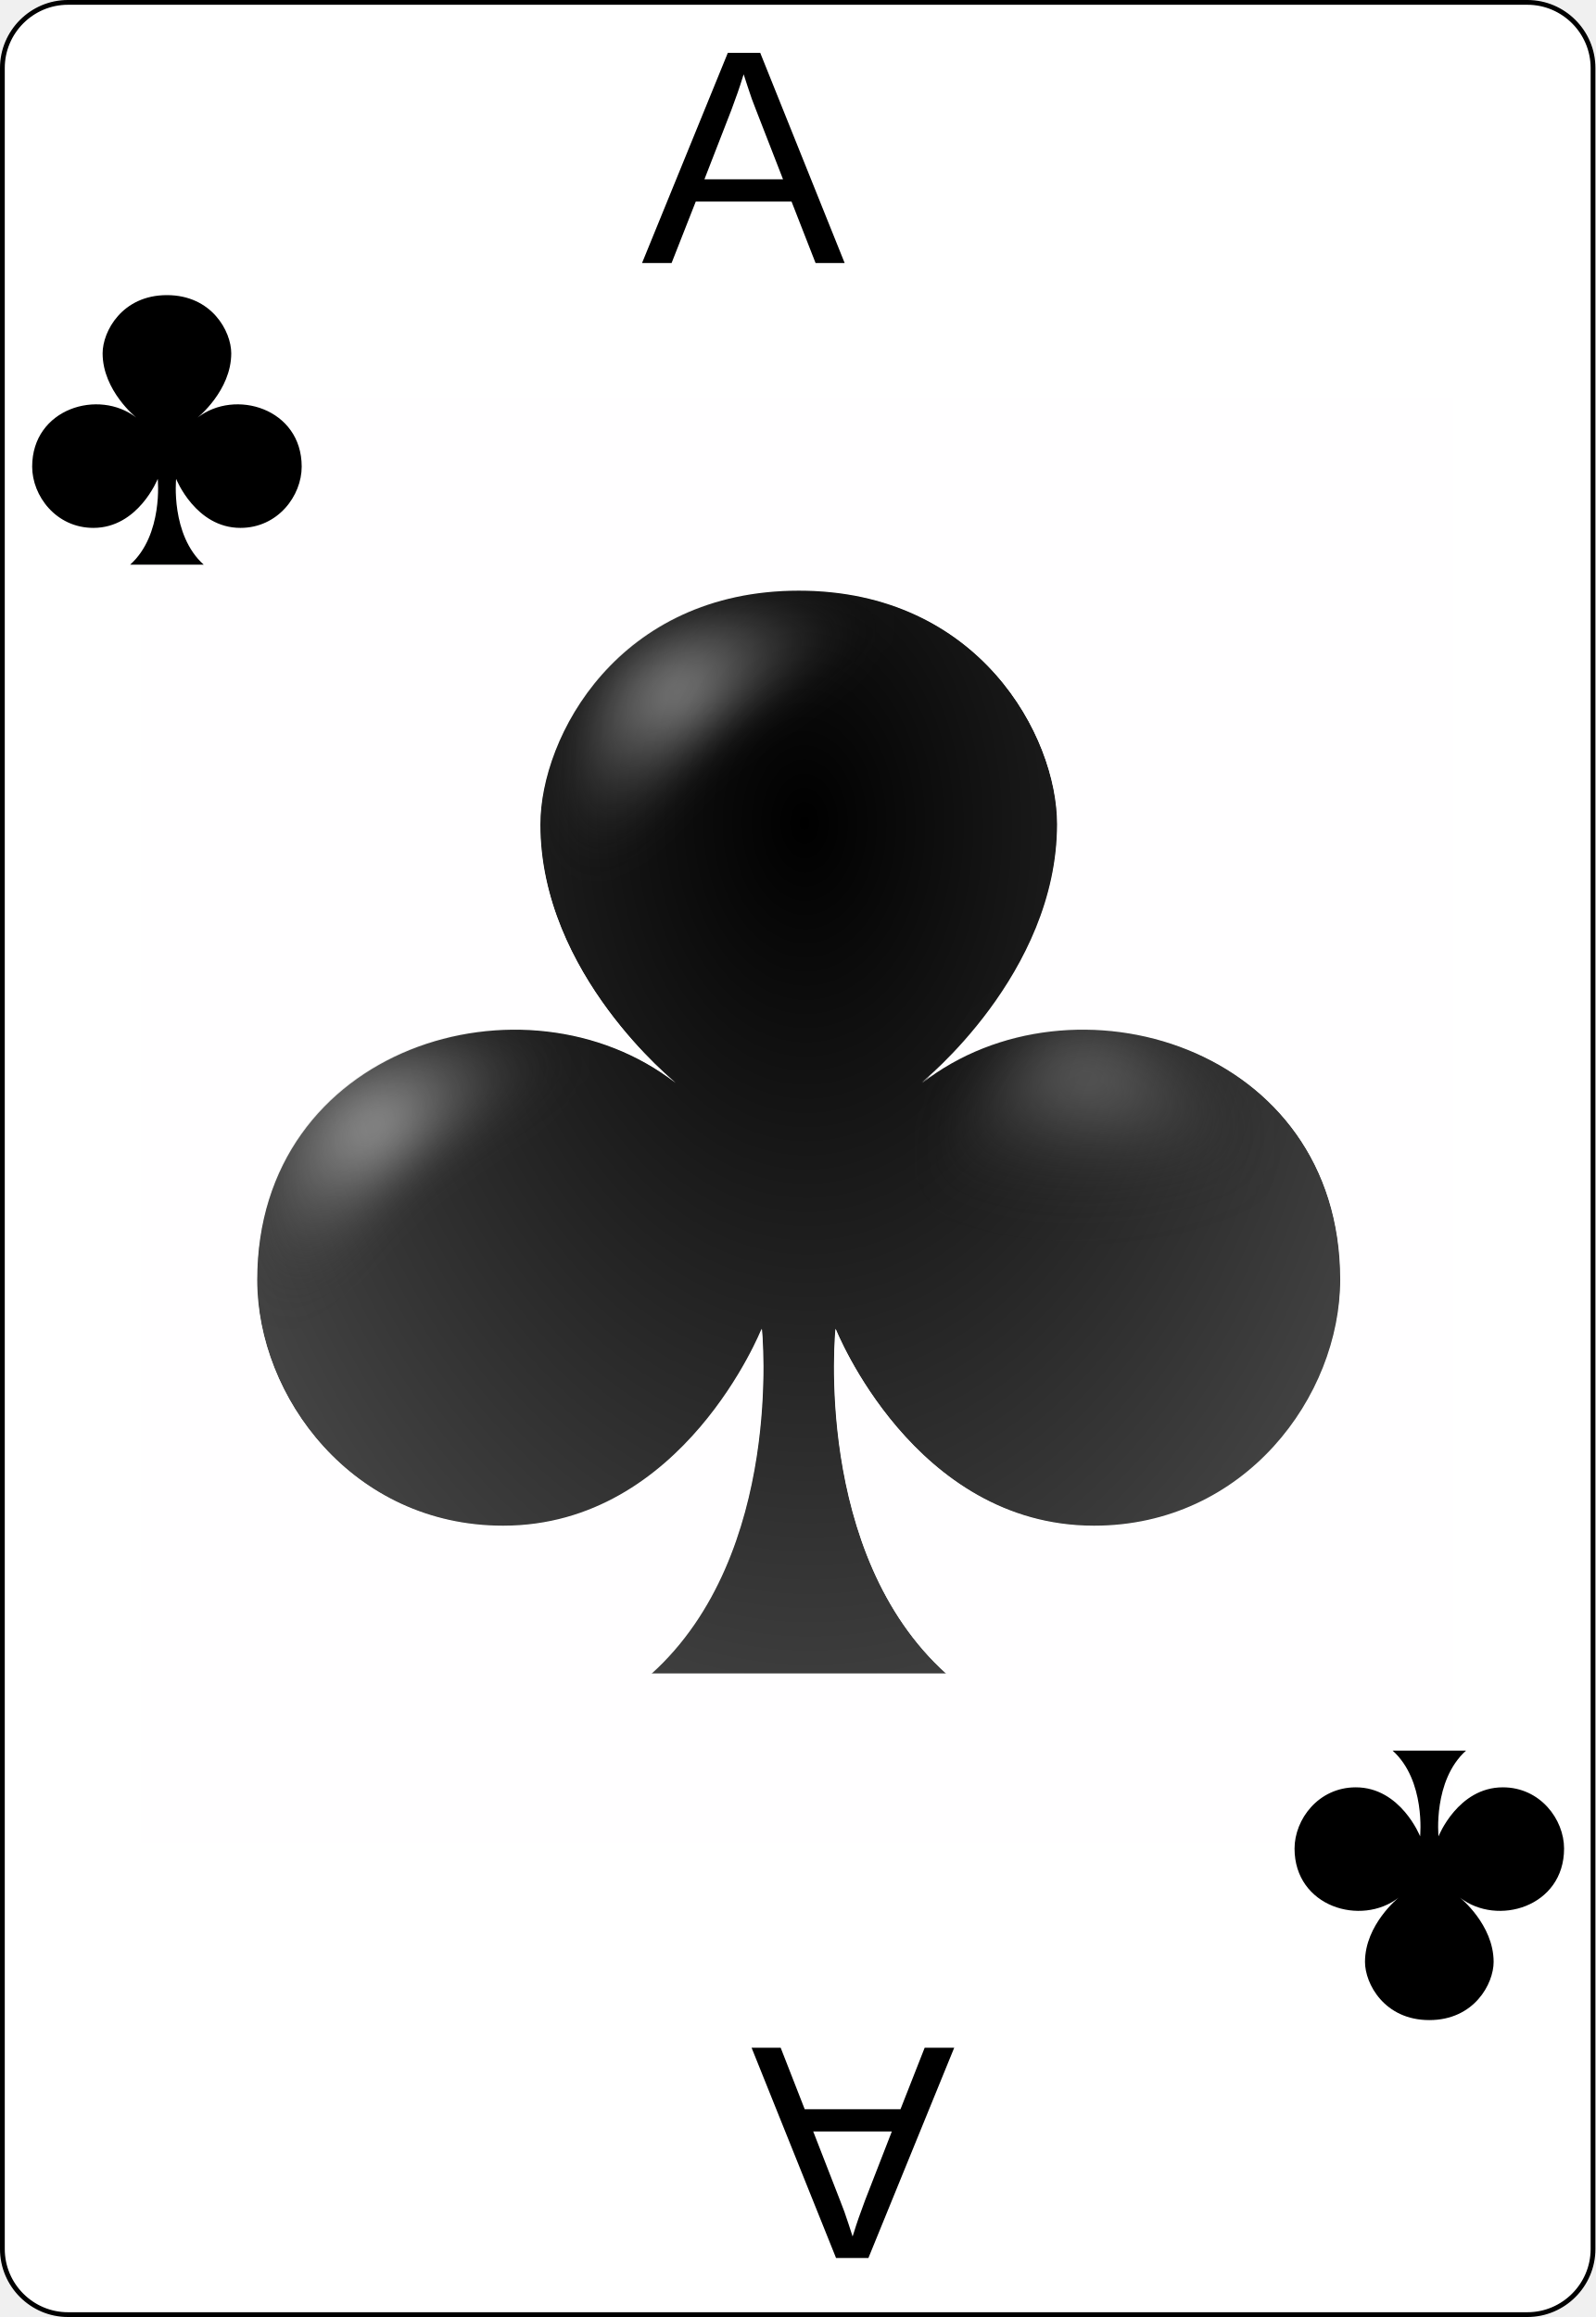
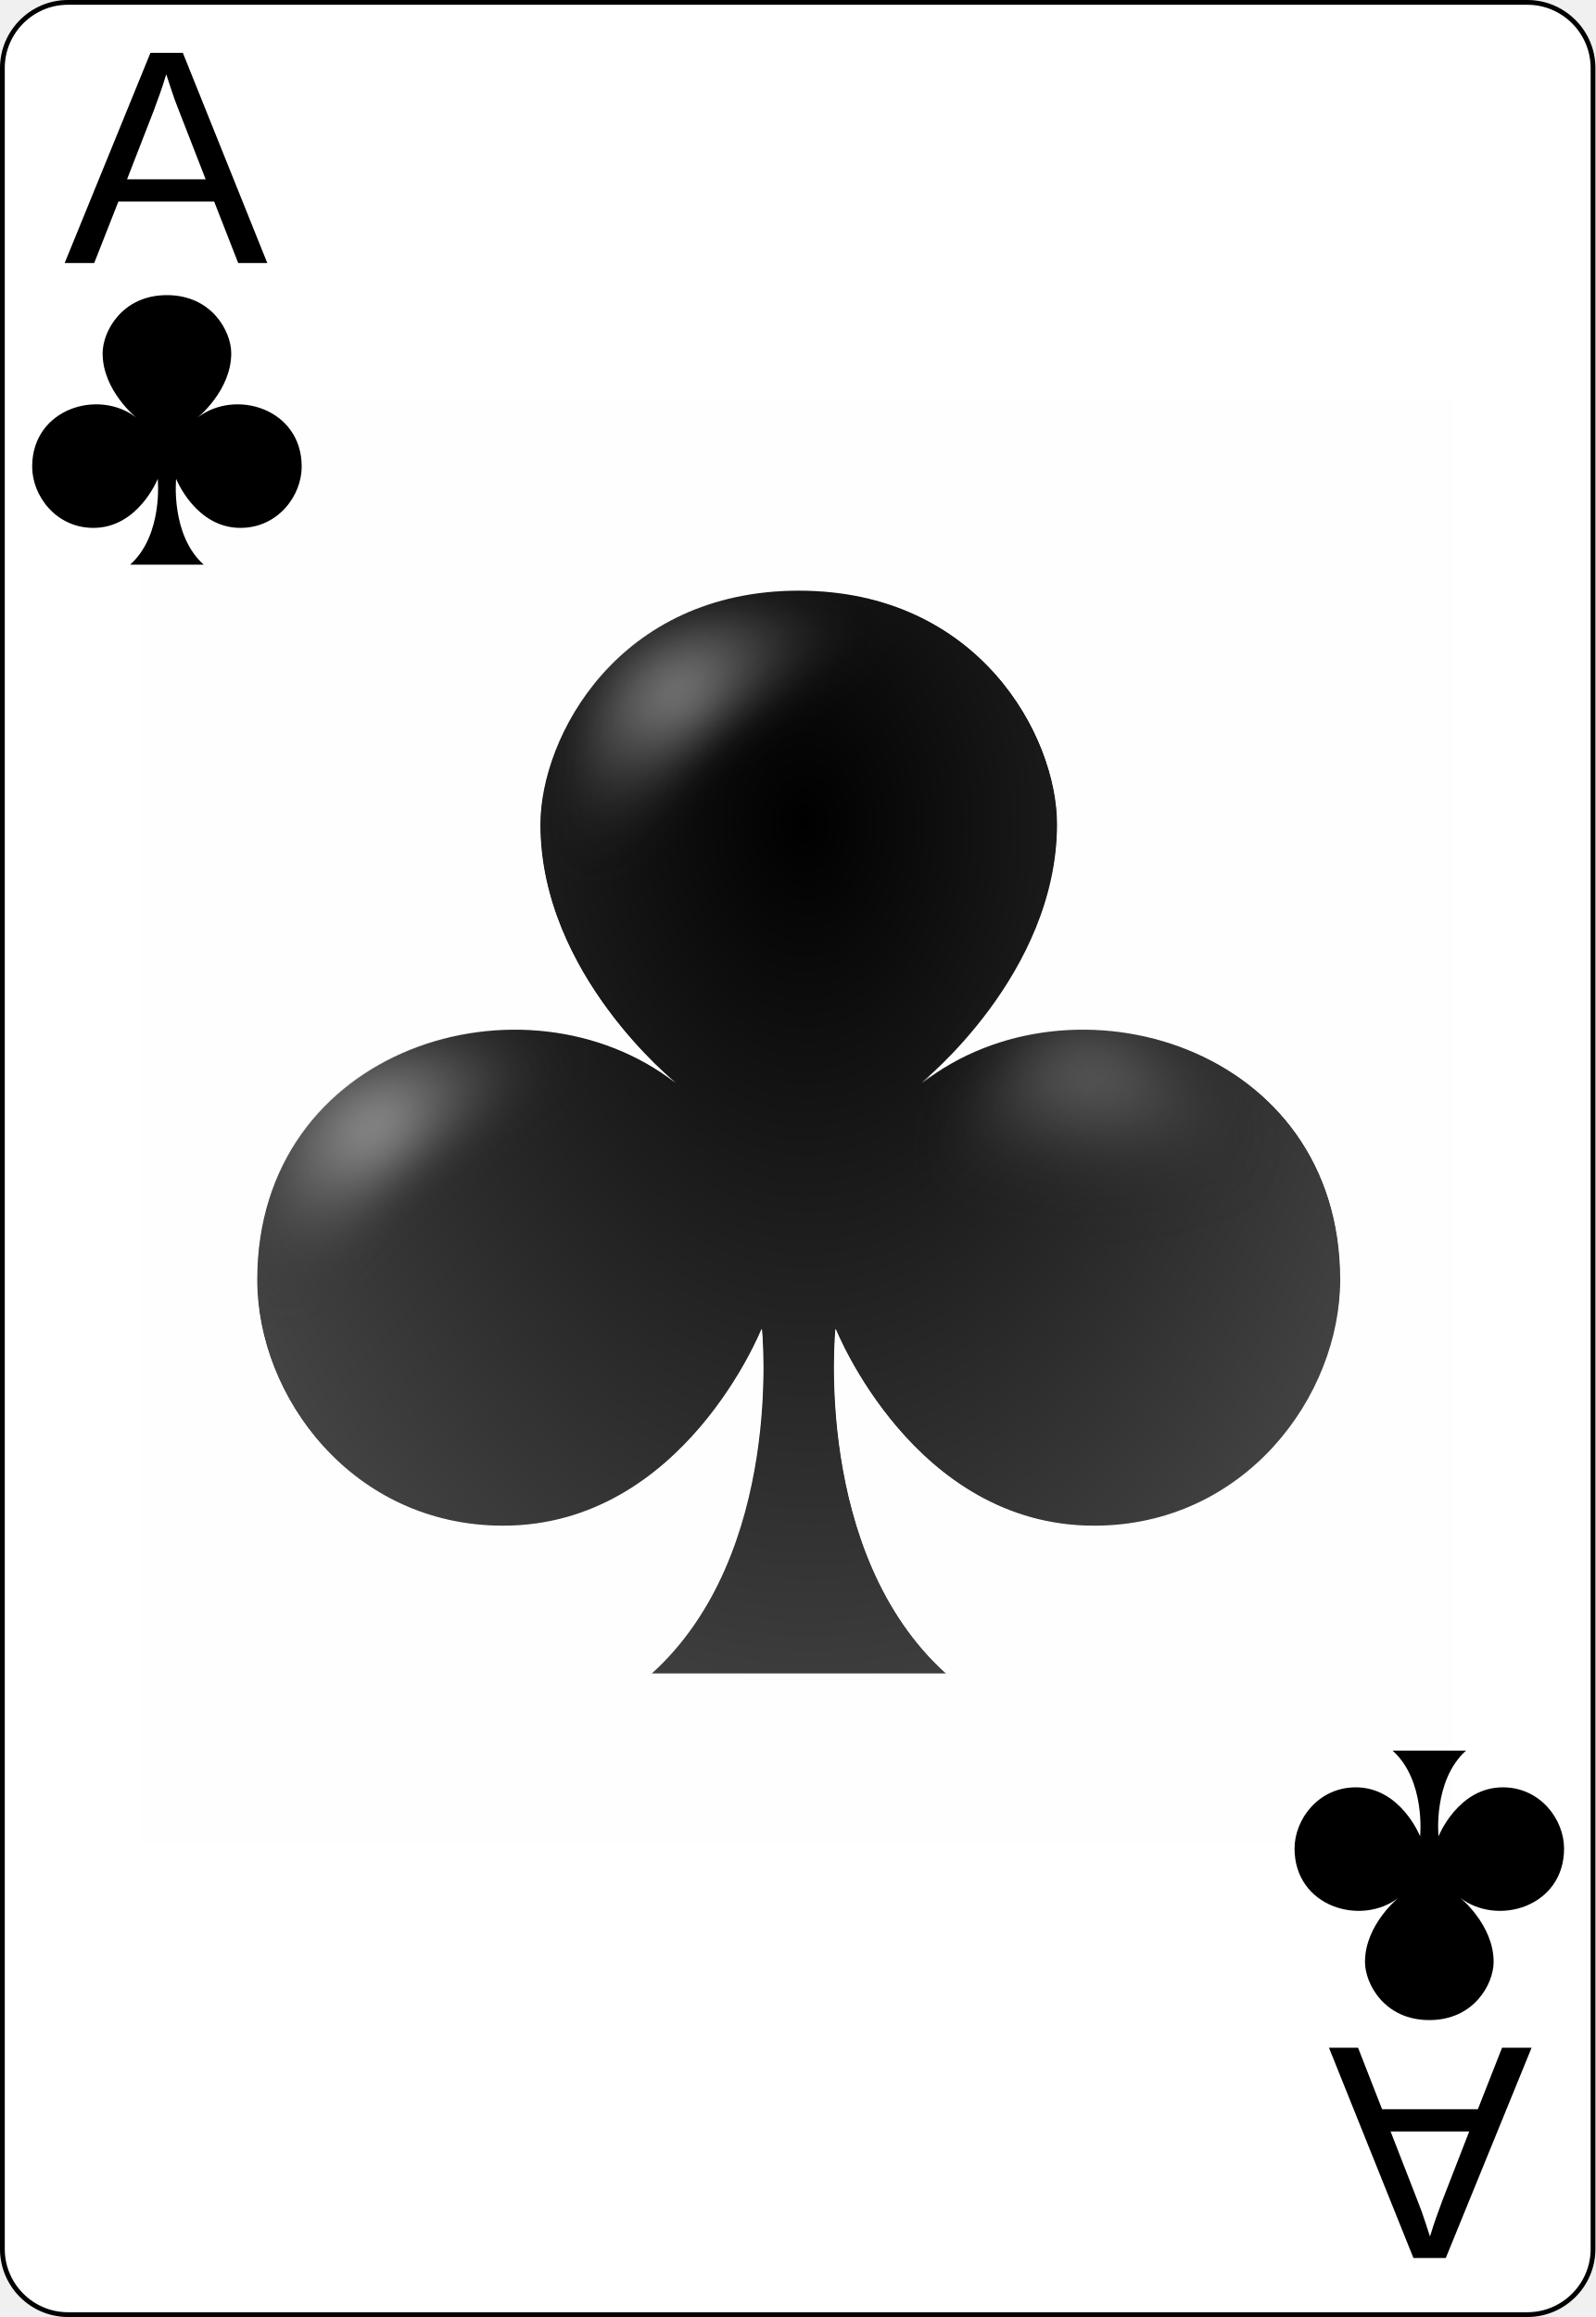
<svg xmlns="http://www.w3.org/2000/svg" xmlns:xlink="http://www.w3.org/1999/xlink" width="167.087pt" height="242.667pt" viewBox="0 0 167.087 242.667" xml:space="preserve" id="svg2" version="1.1">
  <defs id="defs41">
    <radialGradient xlink:href="#linearGradient2984" id="radialGradient3760" cx="48.231" cy="18.138" fx="48.231" fy="18.138" r="9.5" gradientUnits="userSpaceOnUse" gradientTransform="matrix(-1.560526,0.01828294,-0.02684055,-2.290953,123.9838,58.80911)" />
    <linearGradient id="linearGradient2984">
      <stop style="stop-color:#000000;stop-opacity:1;" offset="0" id="stop2986" />
      <stop style="stop-color:#000000;stop-opacity:0.656;" offset="1" id="stop2988" />
    </linearGradient>
    <radialGradient xlink:href="#linearGradient3784" id="radialGradient3792" cx="171.487" cy="511.223" fx="171.487" fy="511.223" r="81.903" gradientTransform="matrix(1.152989,-0.6739155,0.3948202,0.6754904,-233.6326,270.4008)" gradientUnits="userSpaceOnUse" />
    <linearGradient id="linearGradient3784">
      <stop style="stop-color:#ffffff;stop-opacity:0.534;" offset="0" id="stop3786" />
      <stop style="stop-color:#000000;stop-opacity:0;" offset="1" id="stop3788" />
    </linearGradient>
    <filter color-interpolation-filters="sRGB" id="filter3834" x="-0.139" width="1.279" y="-0.162" height="1.325">
      <feGaussianBlur stdDeviation="9.511" id="feGaussianBlur3836" />
    </filter>
    <radialGradient r="81.903" fy="511.223" fx="171.487" cy="511.223" cx="171.487" gradientTransform="matrix(1.152989,-0.6739155,0.3948202,0.6754904,-233.6326,270.4008)" gradientUnits="userSpaceOnUse" id="radialGradient3855" xlink:href="#linearGradient3784-4" />
    <linearGradient id="linearGradient3784-4">
      <stop style="stop-color:#ffffff;stop-opacity:0.519;" offset="0" id="stop3786-8" />
      <stop style="stop-color:#000000;stop-opacity:0;" offset="1" id="stop3788-6" />
    </linearGradient>
    <filter color-interpolation-filters="sRGB" id="filter3834-6" x="-0.139" width="1.279" y="-0.162" height="1.325">
      <feGaussianBlur stdDeviation="9.511" id="feGaussianBlur3836-6" />
    </filter>
    <radialGradient r="81.903" fy="461.841" fx="181.694" cy="461.841" cx="181.694" gradientTransform="matrix(1.152989,-0.6739155,0.3948202,0.6754904,-233.6326,270.4008)" gradientUnits="userSpaceOnUse" id="radialGradient3916" xlink:href="#linearGradient3784-3" />
    <linearGradient id="linearGradient3784-3">
      <stop style="stop-color:#ffffff;stop-opacity:0.702;" offset="0" id="stop3786-86" />
      <stop style="stop-color:#000000;stop-opacity:0;" offset="1" id="stop3788-2" />
    </linearGradient>
    <filter color-interpolation-filters="sRGB" id="filter3834-7" x="-0.139" width="1.279" y="-0.162" height="1.325">
      <feGaussianBlur stdDeviation="9.511" id="feGaussianBlur3836-0" />
    </filter>
  </defs>
  <g id="Layer_x0020_1" style="fill-rule:nonzero;clip-rule:nonzero;stroke:#000000;stroke-miterlimit:4;">
    <path style="fill:#FFFFFF;stroke-width:0.5;" d="M166.837,235.548c0,3.777-3.087,6.869-6.871,6.869H7.111c-3.775,0-6.861-3.092-6.861-6.869V7.12C0.25,3.343,3.336,0.25,7.111,0.25h152.855    c3.784,0,6.871,3.093,6.871,6.87v228.428z" id="path5" />
    <g style="stroke:none;" id="g7">
      <g id="g9">
- 
-       </g>
+ 				
+ 			</g>
    </g>
    <g id="g15">
- 
-     </g>
+ 			
+ 		</g>
    <g id="g19">
- 
-     </g>
+ 			
+ 		</g>
    <g style="stroke:none;" id="g23">
      <g id="g25">
- 
-       </g>
+ 				
+ 			</g>
    </g>
    <g style="stroke:none;" id="g31">
      <g id="g33">
- 
-       </g>
+ 				
+ 			</g>
    </g>
  </g>
  <text xml:space="preserve" style="font-size:32px;font-style:normal;font-weight:normal;line-height:125%;letter-spacing:0px;word-spacing:0px;fill:#000000;fill-opacity:1;stroke:none;font-family:Bitstream Vera Sans" x="6.711" y="27.548" id="text3788">
-     <tspan id="tspan3790" x="6.711" y="27.548" style="font-style:normal;font-variant:normal;font-weight:normal;font-stretch:normal;font-family:Arial;-inkscape-font-specification:Arial">
-       A</tspan>
+     <tspan id="tspan3790" x="6.711" y="27.548" style="font-style:normal;font-variant:normal;font-weight:normal;font-stretch:normal;font-family:Arial;-inkscape-font-specification:Arial">A</tspan>
  </text>
  <g transform="matrix(0.206146,0,0,0.206146,8.870546,16.51276)" id="g3804">
    <g id="layer1-1" transform="matrix(28.96992,0,0,28.96992,-1031.537,-187.3767)">
      <path style="fill:url(#radialGradient3760);fill-opacity:1" d="m 50.291,22.698 c 0,0 2.375,-1.9 2.375,-4.534 0,-1.542 -1.369,-4.102 -4.534,-4.102 -3.165,0 -4.534,2.561 -4.534,4.102 0,2.634 2.375,4.534 2.375,4.534 -2.638,-2.055 -7.341,-0.652 -7.341,3.455 0,2.056 1.68,4.318 4.318,4.318 3.165,0 4.534,-3.455 4.534,-3.455 0,0 0.402,3.938 -1.943,6.046 h 5.182 c -2.345,-2.107 -1.943,-6.046 -1.943,-6.046 0,0 1.369,3.455 4.534,3.455 2.639,0 4.318,-2.263 4.318,-4.318 0,-4.107 -4.703,-5.51 -7.341,-3.455 z" id="cl" />
    </g>
    <path transform="matrix(1.109126,0,0,1.207169,-37.34915,-111.3423)" id="path3762" d="m 117.301,604.266 c 0,0 -8.068,-94.95 22.857,-122.857 34.761,-31.369 140,-11.429 140,-11.429 0,0 -71.54,24.838 -100,48.571 -27.21,22.692 -62.857,85.714 -62.857,85.714 z" style="fill:url(#radialGradient3792);fill-opacity:1;stroke:none;filter:url(#filter3834)" />
    <path transform="matrix(1.109126,0,0,1.207169,117.2523,-332.2654)" id="path3762-6" d="m 117.301,604.266 c 0,0 -8.068,-94.95 22.857,-122.857 34.761,-31.369 140,-11.429 140,-11.429 0,0 -71.54,24.838 -100,48.571 -27.21,22.692 -62.857,85.714 -62.857,85.714 z" style="fill:url(#radialGradient3855);fill-opacity:1;stroke:none;filter:url(#filter3834-6)" />
    <path transform="matrix(1.142038,0.7029084,-0.8418848,1.367838,729.3719,-305.0747)" id="path3762-7" d="m 117.301,604.266 c 0,0 -8.068,-94.95 22.857,-122.857 34.761,-31.369 140,-11.429 140,-11.429 0,0 -71.54,24.838 -100,48.571 -27.21,22.692 -62.857,85.714 -62.857,85.714 z" style="fill:url(#radialGradient3916);fill-opacity:1;stroke:none;filter:url(#filter3834-7)" />
    <path id="rect3015" d="m 28.356,122.025 0,734.281 667.156,0 0,-734.281 -667.156,0 z m 334.281,97.625 c 91.69,0 131.375,74.172 131.375,118.844 0,76.307 -68.812,131.344 -68.812,131.344 76.423,-59.533 212.656,-18.886 212.656,100.094 0,59.533 -48.642,125.094 -125.094,125.094 -91.69,0 -131.344,-100.094 -131.344,-100.094 0,0 -11.653,114.117 56.281,175.156 l -150.125,0 c 67.934,-61.069 56.312,-175.156 56.312,-175.156 0,0 -39.654,100.094 -131.344,100.094 -76.423,0 -125.094,-65.532 -125.094,-125.094 0,-118.979 136.234,-159.627 212.656,-100.094 0,0 -68.812,-55.037 -68.812,-131.344 0,-44.643 39.654,-118.844 131.344,-118.844 z" style="fill:#fffeff;fill-opacity:1;fill-rule:nonzero;stroke:none" />
  </g>
  <g transform="matrix(1.485651,0,0,1.485651,-54.02466,10.01807)" id="layer1-1-4">
    <path id="cl-9" d="m 50.291,22.698 c 0,0 2.375,-1.9 2.375,-4.534 0,-1.542 -1.369,-4.102 -4.534,-4.102 -3.165,0 -4.534,2.561 -4.534,4.102 0,2.634 2.375,4.534 2.375,4.534 -2.638,-2.055 -7.341,-0.652 -7.341,3.455 0,2.056 1.68,4.318 4.318,4.318 3.165,0 4.534,-3.455 4.534,-3.455 0,0 0.402,3.938 -1.943,6.046 h 5.182 c -2.345,-2.107 -1.943,-6.046 -1.943,-6.046 0,0 1.369,3.455 4.534,3.455 2.639,0 4.318,-2.263 4.318,-4.318 0,-4.107 -4.703,-5.51 -7.341,-3.455 z" style="fill:#000000" />
  </g>
  <text xml:space="preserve" style="font-size:32px;font-style:normal;font-weight:normal;line-height:125%;letter-spacing:0px;word-spacing:0px;fill:#000000;fill-opacity:1;stroke:none;font-family:Bitstream Vera Sans" x="-160.464" y="-214.467" id="text3788-8" transform="scale(-1,-1)">
-     <tspan id="tspan3790-7" x="-160.464" y="-214.467" style="font-style:normal;font-variant:normal;font-weight:normal;font-stretch:normal;font-family:Arial;-inkscape-font-specification:Arial">
-       A</tspan>
+     <tspan id="tspan3790-7" x="-160.464" y="-214.467" style="font-style:normal;font-variant:normal;font-weight:normal;font-stretch:normal;font-family:Arial;-inkscape-font-specification:Arial">A</tspan>
  </text>
  <g transform="matrix(-1.485651,0,0,-1.485651,221.1992,232.4618)" id="layer1-1-4-1">
    <path id="cl-9-7" d="m 50.291,22.698 c 0,0 2.375,-1.9 2.375,-4.534 0,-1.542 -1.369,-4.102 -4.534,-4.102 -3.165,0 -4.534,2.561 -4.534,4.102 0,2.634 2.375,4.534 2.375,4.534 -2.638,-2.055 -7.341,-0.652 -7.341,3.455 0,2.056 1.68,4.318 4.318,4.318 3.165,0 4.534,-3.455 4.534,-3.455 0,0 0.402,3.938 -1.943,6.046 h 5.182 c -2.345,-2.107 -1.943,-6.046 -1.943,-6.046 0,0 1.369,3.455 4.534,3.455 2.639,0 4.318,-2.263 4.318,-4.318 0,-4.107 -4.703,-5.51 -7.341,-3.455 z" style="fill:#000000" />
  </g>
</svg>
